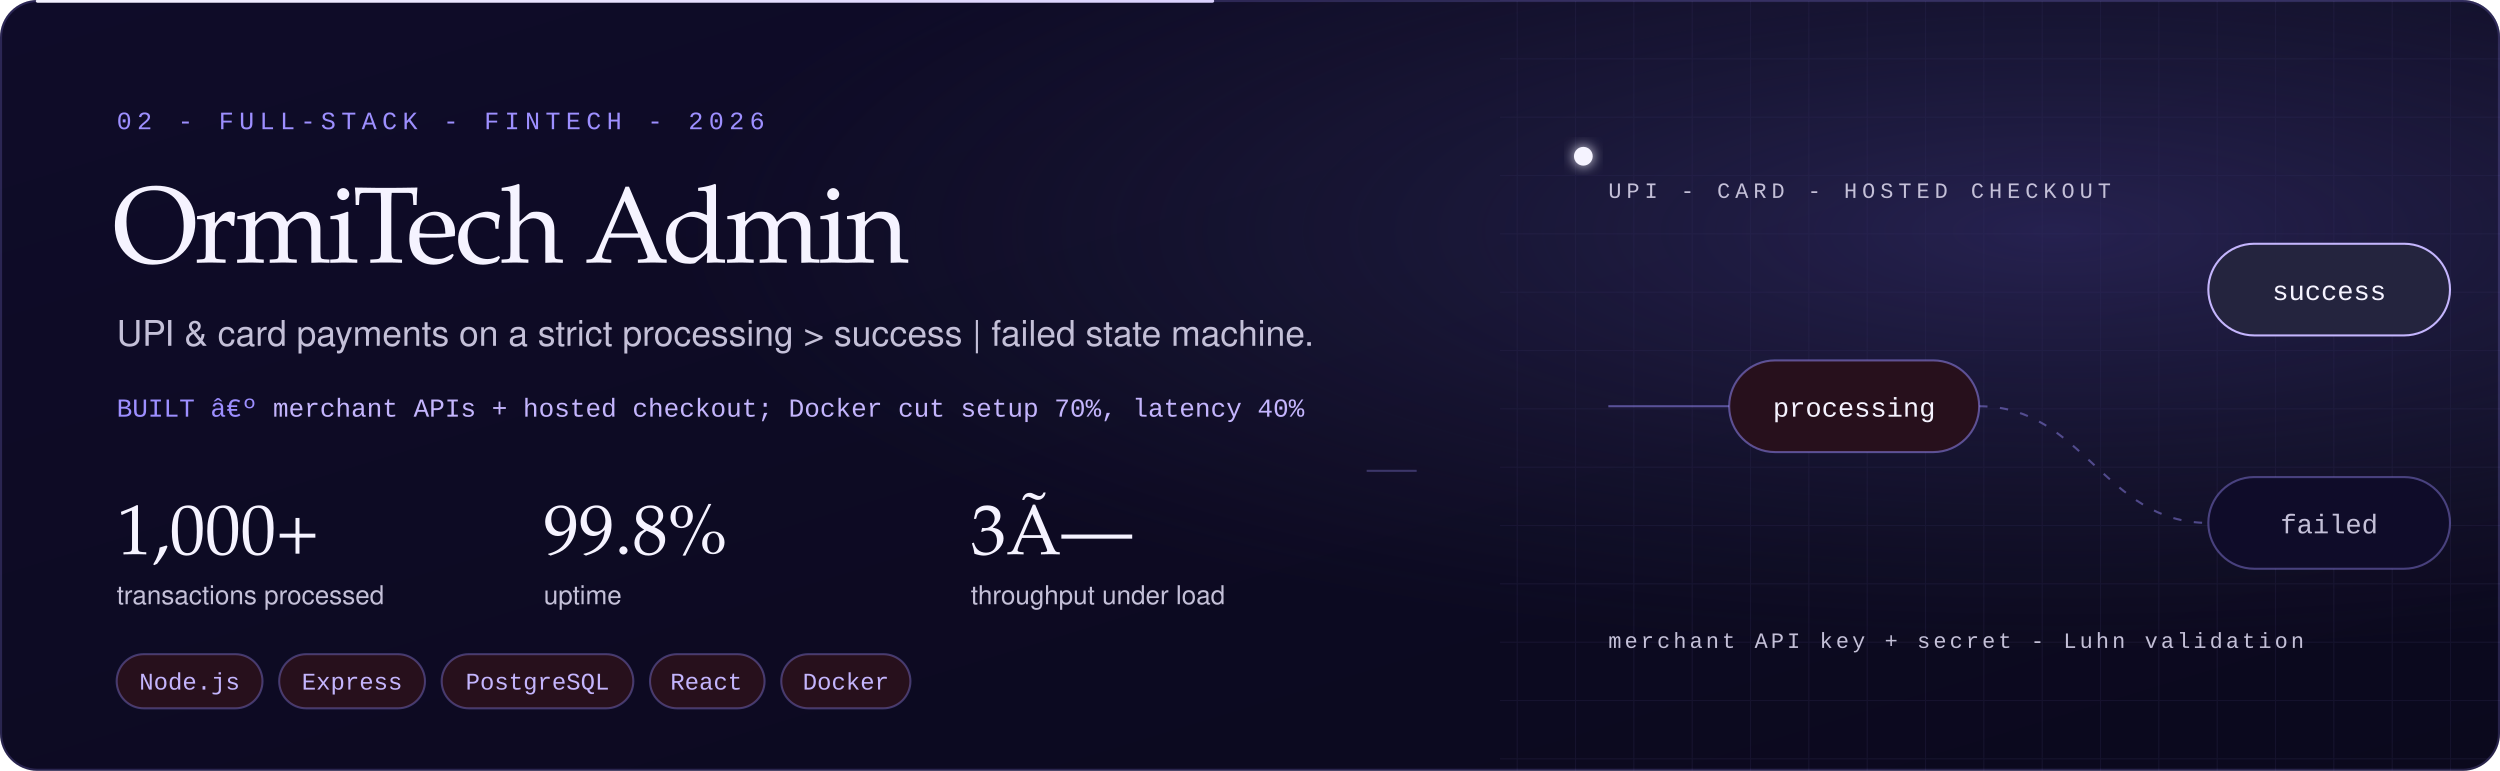
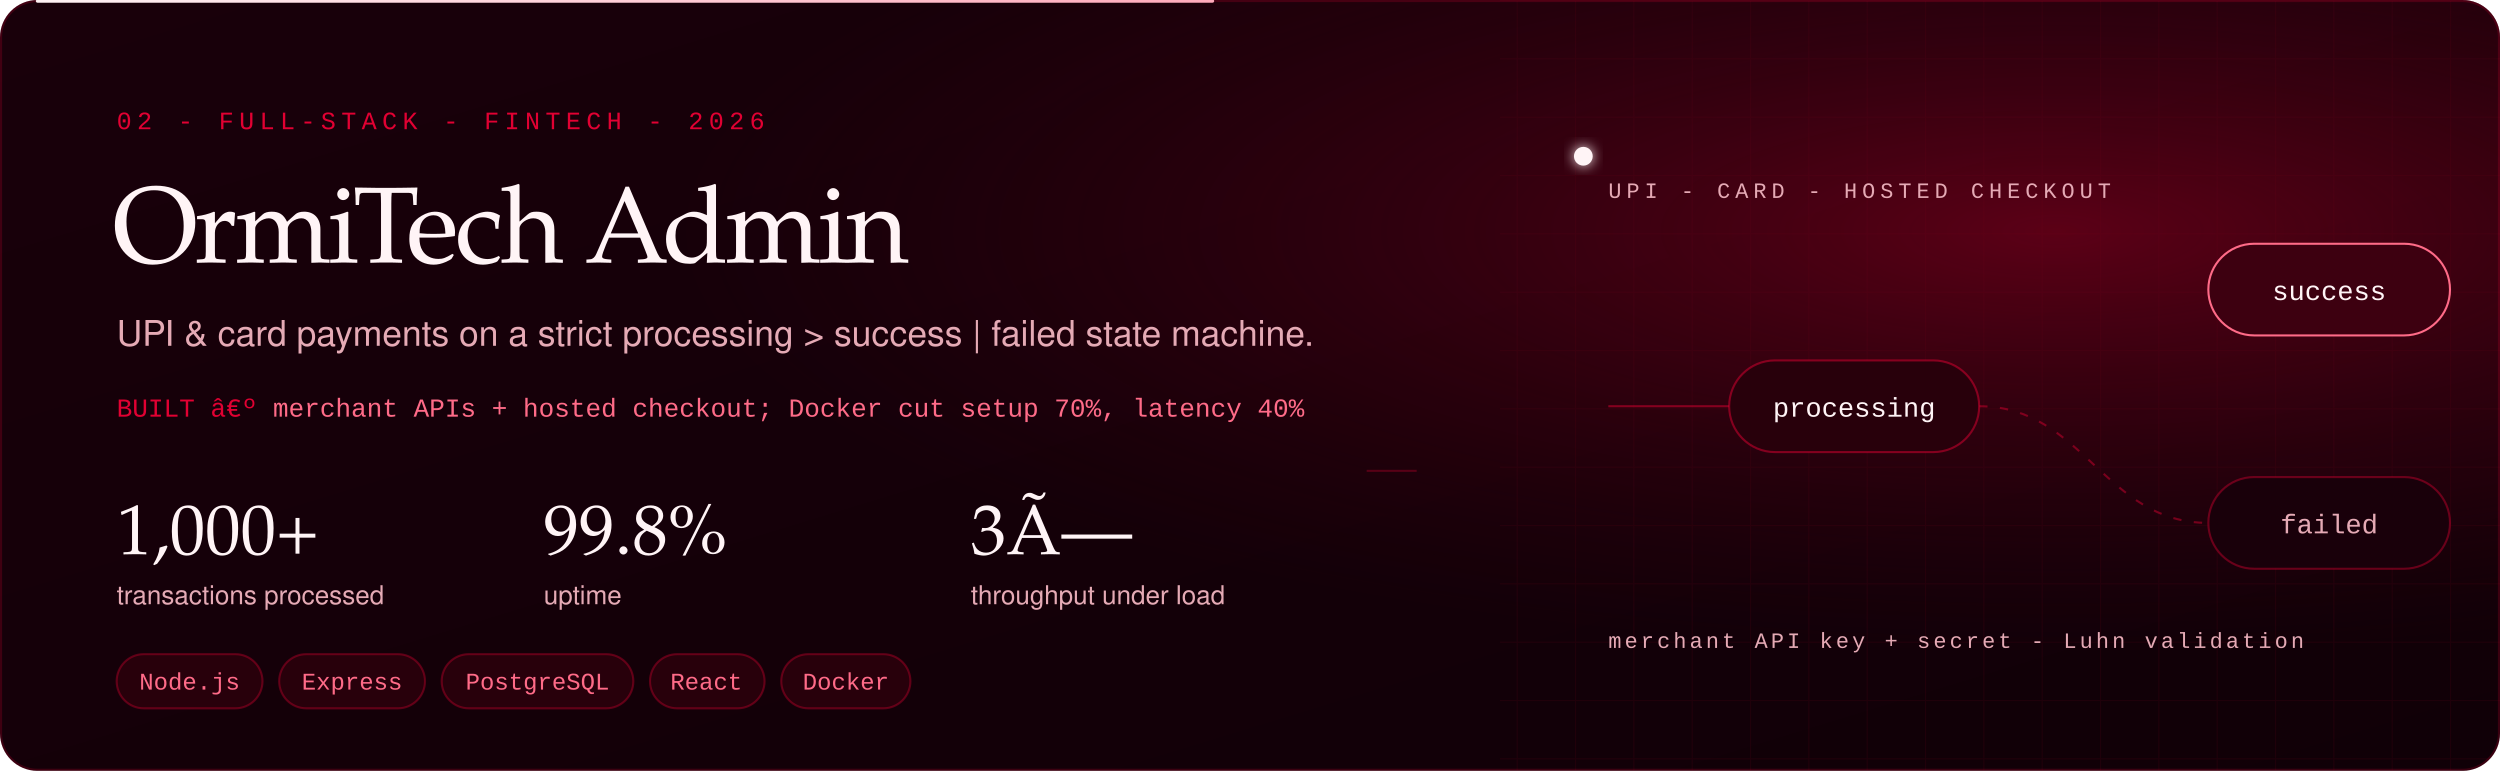
<svg xmlns="http://www.w3.org/2000/svg" viewBox="0 0 1200 370" width="1200" height="370" role="img" aria-labelledby="p2-t">
  <defs>
    <linearGradient id="p2-bg" x1="0" y1="0" x2="1" y2="1">
-       <stop offset="0" stop-color="#0f0c29" />
-       <stop offset="1" stop-color="#0b091d" />
+       <stop offset="0" stop-color="#19000a" />
+       <stop offset="1" stop-color="#100007" />
    </linearGradient>
    <radialGradient id="p2-glow" cx="82%" cy="30%" r="55%">
-       <stop offset="0" stop-color="#302b63" stop-opacity=".7" />
-       <stop offset="1" stop-color="#24243e" stop-opacity="0" />
+       <stop offset="0" stop-color="#7a001c" stop-opacity=".7" />
+       <stop offset="1" stop-color="#3d0010" stop-opacity="0" />
    </radialGradient>
    <pattern id="p2-grid" width="28" height="28" patternUnits="userSpaceOnUse">
-       <path d="M28 0H0V28" fill="none" stroke="#9D8FFF" stroke-opacity=".07" />
+       <path d="M28 0H0V28" fill="none" stroke="#e10032" stroke-opacity=".07" />
    </pattern>
    <filter id="p2-glowf" x="-50%" y="-50%" width="200%" height="200%">
      <feGaussianBlur stdDeviation="3" result="b" />
      <feMerge>
        <feMergeNode in="b" />
        <feMergeNode in="SourceGraphic" />
      </feMerge>
    </filter>
    <clipPath id="p2-clip">
      <rect width="1200" height="370" rx="18" />
    </clipPath>
    <linearGradient id="p2-trace" x1="0" y1="0" x2="1" y2="1">
-       <stop offset="0" stop-color="#F5F3FF" />
-       <stop offset=".45" stop-color="#C4B5FD" />
-       <stop offset="1" stop-color="#9D8FFF" stop-opacity="0" />
+       <stop offset="0" stop-color="#fff4f6" />
+       <stop offset=".45" stop-color="#ff6b88" />
+       <stop offset="1" stop-color="#e10032" stop-opacity="0" />
    </linearGradient>
  </defs>
  <style>
    .p2-serif { font-family: Georgia, "Iowan Old Style", "Palatino Linotype", "Times New Roman", serif; }
    .p2-mono { font-family: ui-monospace, SFMono-Regular, Menlo, Consolas, "Liberation Mono", monospace; }
    .p2-sans { font-family: -apple-system, BlinkMacSystemFont, "Segoe UI", Helvetica, Arial, sans-serif; }
    .p2-in { animation: p2-in 1.2s cubic-bezier(.16,1,.3,1) both; }
    .p2-d1 { animation-delay: .15s; } .p2-d2 { animation-delay: .4s; }
    .p2-chip { animation: p2-chip .7s cubic-bezier(.34,1.56,.64,1) both; }
    @keyframes p2-chip { from { opacity: 0; transform: translateY(8px); } to { opacity: 1; transform: none; } }
    .p2-draw { stroke-dasharray: 600; stroke-dashoffset: 600; animation: p2-draw 2s cubic-bezier(.65,0,.35,1) .5s forwards; }
    @keyframes p2-in { from { opacity: 0; transform: translateY(12px); } to { opacity: 1; transform: none; } }
    @keyframes p2-draw { to { stroke-dashoffset: 0; } }
    @media (prefers-reduced-motion: reduce) { .p2-in, .p2-chip { animation: none; } .p2-draw { animation: none; stroke-dashoffset: 0; } }
    .p2-trace { stroke-dasharray: 564 3136; stroke-dashoffset: 3700; animation: p2-trace 7s linear infinite; }
    @keyframes p2-trace { to { stroke-dashoffset: 0; } }
    @media (prefers-reduced-motion: reduce) { .p2-trace { display: none; } }
  </style>
  <g clip-path="url(#p2-clip)">
    <rect width="1200" height="370" fill="url(#p2-bg)" />
    <rect x="720" width="480" height="370" fill="url(#p2-grid)" />
    <rect width="1200" height="370" fill="url(#p2-glow)" />
    <g class="p2-in p2-d1">
-       <text class="p2-mono" x="56" y="62" font-size="12" letter-spacing="2.6" fill="#9D8FFF">02  -  FULL-STACK  -  FINTECH  -  2026</text>
-       <text class="p2-serif" x="54" y="126" font-size="52" font-weight="300" letter-spacing="-1.5" fill="#F5F3FF">OrmiTech Admin</text>
-       <text class="p2-sans" x="56" y="166" font-size="17" fill="#C4C0D8">UPI &amp; card payments on a strict processing &gt; success | failed state machine.</text>
-       <text class="p2-mono" x="56" y="200" font-size="12.5" fill="#C4B5FD">
-         <tspan fill="#9D8FFF">BUILT â€º</tspan> merchant APIs + hosted checkout; Docker cut setup 70%, latency 40%</text>
-       <line class="p2-draw" x1="56" y1="226" x2="680" y2="226" stroke="#9D8FFF" stroke-opacity=".3" />
+       <text class="p2-mono" x="56" y="62" font-size="12" letter-spacing="2.6" fill="#e10032">02  -  FULL-STACK  -  FINTECH  -  2026</text>
+       <text class="p2-serif" x="54" y="126" font-size="52" font-weight="300" letter-spacing="-1.5" fill="#fff4f6">OrmiTech Admin</text>
+       <text class="p2-sans" x="56" y="166" font-size="17" fill="#e5aab5">UPI &amp; card payments on a strict processing &gt; success | failed state machine.</text>
+       <text class="p2-mono" x="56" y="200" font-size="12.5" fill="#ff6b88">
+         <tspan fill="#e10032">BUILT â€º</tspan> merchant APIs + hosted checkout; Docker cut setup 70%, latency 40%</text>
+       <line class="p2-draw" x1="56" y1="226" x2="680" y2="226" stroke="#e10032" stroke-opacity=".3" />
      <g transform="translate(56 266)">
-         <text class="p2-serif" font-size="34" font-weight="300" fill="#F5F3FF">1,000+</text>
-         <text class="p2-sans" y="24" font-size="12.5" fill="#C4C0D8">transactions processed</text>
+         <text class="p2-serif" font-size="34" font-weight="300" fill="#fff4f6">1,000+</text>
+         <text class="p2-sans" y="24" font-size="12.5" fill="#e5aab5">transactions processed</text>
      </g>
      <g transform="translate(261 266)">
-         <text class="p2-serif" font-size="34" font-weight="300" fill="#F5F3FF">99.8%</text>
-         <text class="p2-sans" y="24" font-size="12.5" fill="#C4C0D8">uptime</text>
+         <text class="p2-serif" font-size="34" font-weight="300" fill="#fff4f6">99.8%</text>
+         <text class="p2-sans" y="24" font-size="12.5" fill="#e5aab5">uptime</text>
      </g>
      <g transform="translate(466 266)">
-         <text class="p2-serif" font-size="34" font-weight="300" fill="#F5F3FF">3Ã—</text>
-         <text class="p2-sans" y="24" font-size="12.5" fill="#C4C0D8">throughput under load</text>
+         <text class="p2-serif" font-size="34" font-weight="300" fill="#fff4f6">3Ã—</text>
+         <text class="p2-sans" y="24" font-size="12.5" fill="#e5aab5">throughput under load</text>
      </g>
      <g class="p2-chip" style="animation-delay:1.00s">
-         <rect x="56" y="314" width="70" height="26" rx="13" fill="#27101C" stroke="#9D8FFF" stroke-opacity=".35" />
-         <text class="p2-mono" x="91" y="331" text-anchor="middle" font-size="11.5" fill="#C4B5FD">Node.js</text>
+         <rect x="56" y="314" width="70" height="26" rx="13" fill="#28000b" stroke="#e10032" stroke-opacity=".35" />
+         <text class="p2-mono" x="91" y="331" text-anchor="middle" font-size="11.5" fill="#ff6b88">Node.js</text>
      </g>
      <g class="p2-chip" style="animation-delay:1.12s">
-         <rect x="134" y="314" width="70" height="26" rx="13" fill="#27101C" stroke="#9D8FFF" stroke-opacity=".35" />
-         <text class="p2-mono" x="169" y="331" text-anchor="middle" font-size="11.5" fill="#C4B5FD">Express</text>
+         <rect x="134" y="314" width="70" height="26" rx="13" fill="#28000b" stroke="#e10032" stroke-opacity=".35" />
+         <text class="p2-mono" x="169" y="331" text-anchor="middle" font-size="11.5" fill="#ff6b88">Express</text>
      </g>
      <g class="p2-chip" style="animation-delay:1.24s">
-         <rect x="212" y="314" width="92" height="26" rx="13" fill="#27101C" stroke="#9D8FFF" stroke-opacity=".35" />
-         <text class="p2-mono" x="258" y="331" text-anchor="middle" font-size="11.5" fill="#C4B5FD">PostgreSQL</text>
+         <rect x="212" y="314" width="92" height="26" rx="13" fill="#28000b" stroke="#e10032" stroke-opacity=".35" />
+         <text class="p2-mono" x="258" y="331" text-anchor="middle" font-size="11.5" fill="#ff6b88">PostgreSQL</text>
      </g>
      <g class="p2-chip" style="animation-delay:1.36s">
-         <rect x="312" y="314" width="55" height="26" rx="13" fill="#27101C" stroke="#9D8FFF" stroke-opacity=".35" />
-         <text class="p2-mono" x="339" y="331" text-anchor="middle" font-size="11.5" fill="#C4B5FD">React</text>
+         <rect x="312" y="314" width="55" height="26" rx="13" fill="#28000b" stroke="#e10032" stroke-opacity=".35" />
+         <text class="p2-mono" x="339" y="331" text-anchor="middle" font-size="11.5" fill="#ff6b88">React</text>
      </g>
      <g class="p2-chip" style="animation-delay:1.48s">
-         <rect x="375" y="314" width="62" height="26" rx="13" fill="#27101C" stroke="#9D8FFF" stroke-opacity=".35" />
-         <text class="p2-mono" x="406" y="331" text-anchor="middle" font-size="11.5" fill="#C4B5FD">Docker</text>
+         <rect x="375" y="314" width="62" height="26" rx="13" fill="#28000b" stroke="#e10032" stroke-opacity=".35" />
+         <text class="p2-mono" x="406" y="331" text-anchor="middle" font-size="11.5" fill="#ff6b88">Docker</text>
      </g>
    </g>
    <g class="p2-in p2-d2">
      <g transform="translate(0 35)">
        <g transform="translate(760 40)" class="p2-mono" font-size="13" text-anchor="middle">
-           <text x="12" y="20" text-anchor="start" font-size="10.5" letter-spacing="2.4" fill="#C4C0D8">UPI  -  CARD  -  HOSTED CHECKOUT</text>
-           <path d="M12 120 H70" stroke="#9D8FFF" stroke-opacity=".5" />
-           <path class="p2-draw" d="M190 120 C 240 120, 250 64, 300 64" fill="none" stroke="#C4B5FD" stroke-width="1.5" />
-           <path d="M190 120 C 240 120, 250 176, 300 176" fill="none" stroke="#9D8FFF" stroke-opacity=".45" stroke-dasharray="4 6" />
-           <rect x="70" y="98" width="120" height="44" rx="22" fill="#27101C" stroke="#9D8FFF" stroke-opacity=".5" />
-           <text x="130" y="125" fill="#F5F3FF">processing</text>
-           <rect x="300" y="42" width="116" height="44" rx="22" fill="#24243e" stroke="#C4B5FD" />
-           <text x="358" y="69" fill="#F5F3FF">success</text>
-           <rect x="300" y="154" width="116" height="44" rx="22" fill="#0f0c29" stroke="#9D8FFF" stroke-opacity=".4" />
-           <text x="358" y="181" fill="#C4C0D8">failed</text>
-           <circle r="4.5" fill="#F5F3FF" filter="url(#p2-glowf)">
+           <text x="12" y="20" text-anchor="start" font-size="10.5" letter-spacing="2.4" fill="#e5aab5">UPI  -  CARD  -  HOSTED CHECKOUT</text>
+           <path d="M12 120 H70" stroke="#e10032" stroke-opacity=".5" />
+           <path class="p2-draw" d="M190 120 C 240 120, 250 64, 300 64" fill="none" stroke="#ff6b88" stroke-width="1.5" />
+           <path d="M190 120 C 240 120, 250 176, 300 176" fill="none" stroke="#e10032" stroke-opacity=".45" stroke-dasharray="4 6" />
+           <rect x="70" y="98" width="120" height="44" rx="22" fill="#28000b" stroke="#e10032" stroke-opacity=".5" />
+           <text x="130" y="125" fill="#fff4f6">processing</text>
+           <rect x="300" y="42" width="116" height="44" rx="22" fill="#3d0010" stroke="#ff6b88" />
+           <text x="358" y="69" fill="#fff4f6">success</text>
+           <rect x="300" y="154" width="116" height="44" rx="22" fill="#19000a" stroke="#e10032" stroke-opacity=".4" />
+           <text x="358" y="181" fill="#e5aab5">failed</text>
+           <circle r="4.5" fill="#fff4f6" filter="url(#p2-glowf)">
            <animateMotion dur="3.6s" repeatCount="indefinite" path="M12 120 H130 C 220 120, 250 64, 358 64" calcMode="spline" keyPoints="0;1" keyTimes="0;1" keySplines=".45 0 .55 1" />
          </circle>
-           <text x="12" y="236" text-anchor="start" font-size="10.5" letter-spacing="1.5" fill="#C4C0D8">merchant API key + secret  -  Luhn validation</text>
+           <text x="12" y="236" text-anchor="start" font-size="10.5" letter-spacing="1.5" fill="#e5aab5">merchant API key + secret  -  Luhn validation</text>
        </g>
      </g>
    </g>
-     <rect x=".5" y=".5" width="1199" height="369" rx="17.5" fill="none" stroke="#9D8FFF" stroke-opacity=".2" />
+     <rect x=".5" y=".5" width="1199" height="369" rx="17.5" fill="none" stroke="#e10032" stroke-opacity=".2" />
    <rect class="p2-trace" style="animation-delay:-1.7s" x=".5" y=".5" width="1199" height="369" rx="17.5" fill="none" stroke="url(#p2-trace)" stroke-width="1.6" stroke-linecap="round" />
  </g>
</svg>
